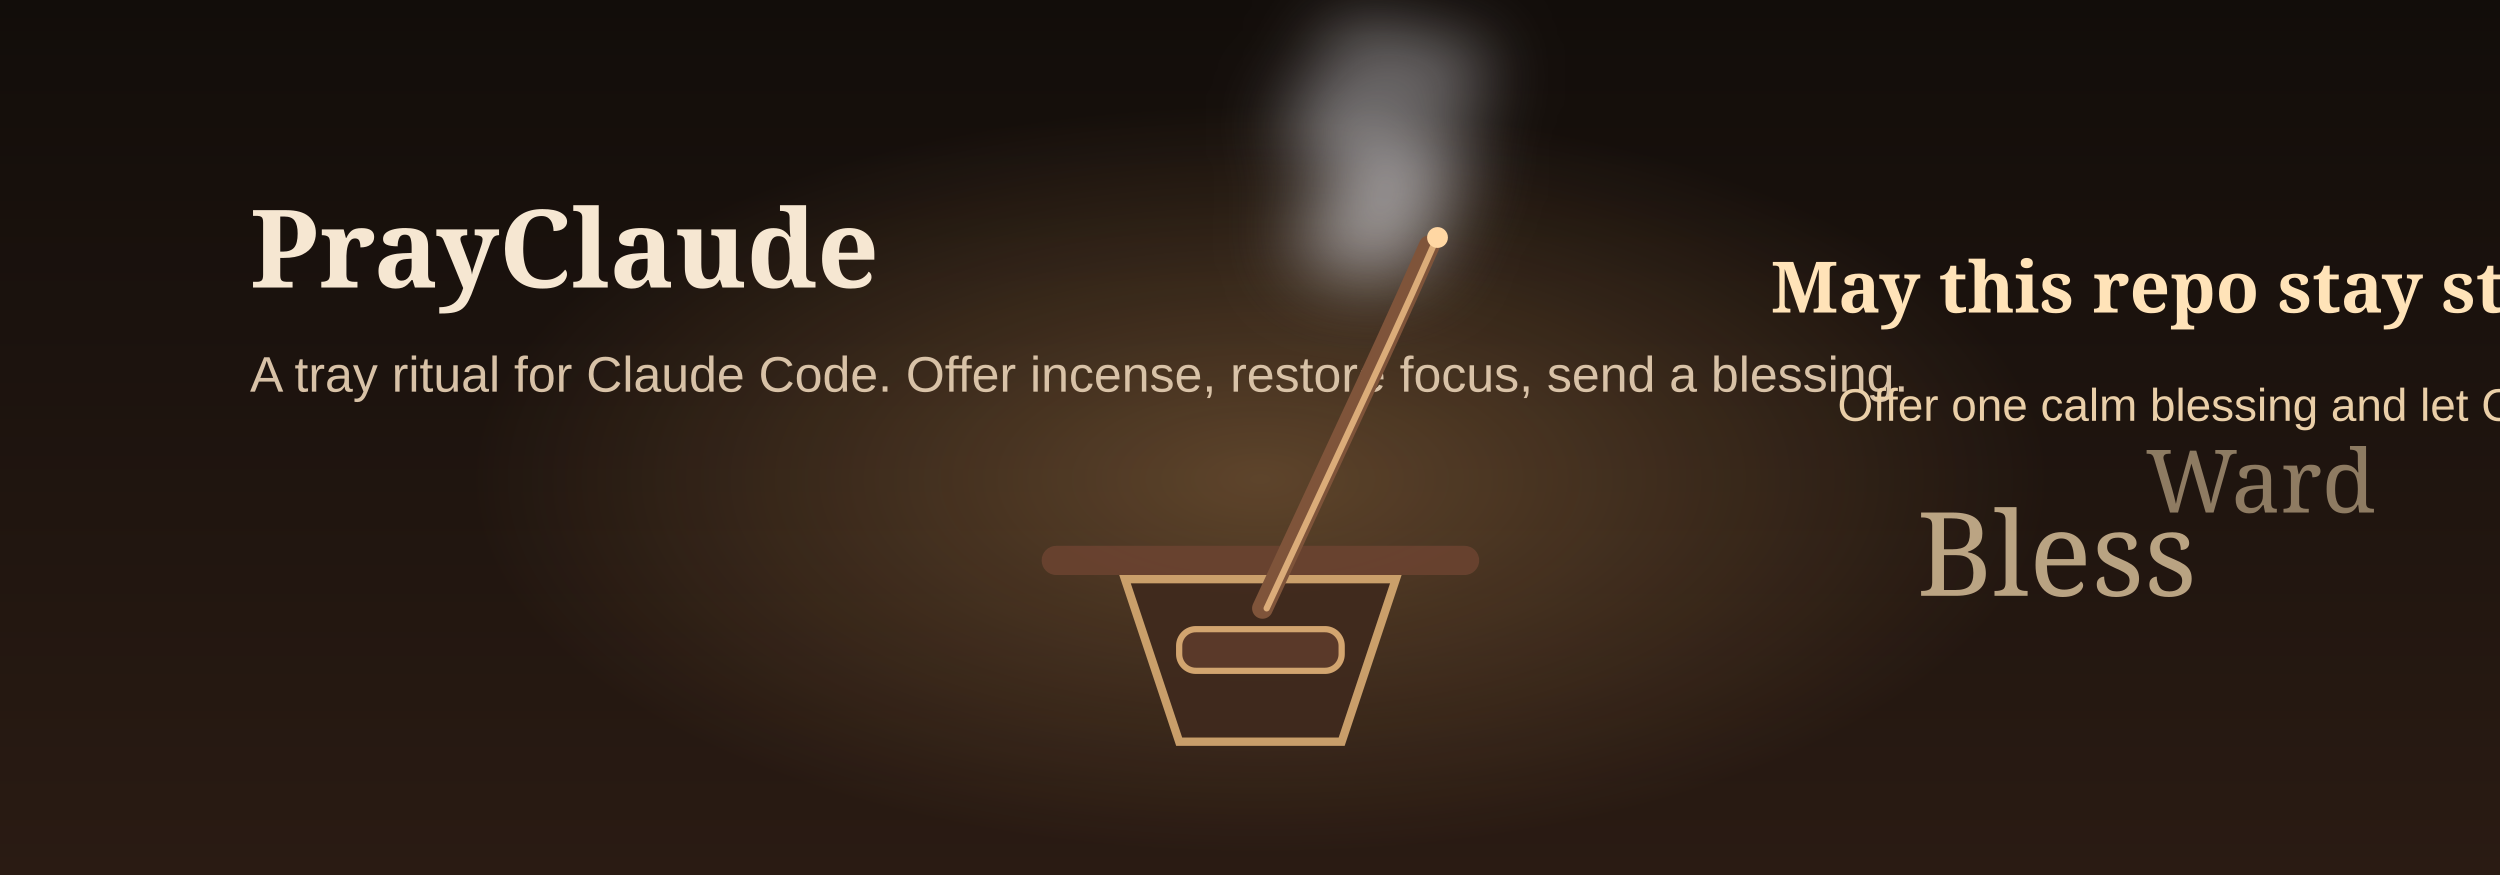
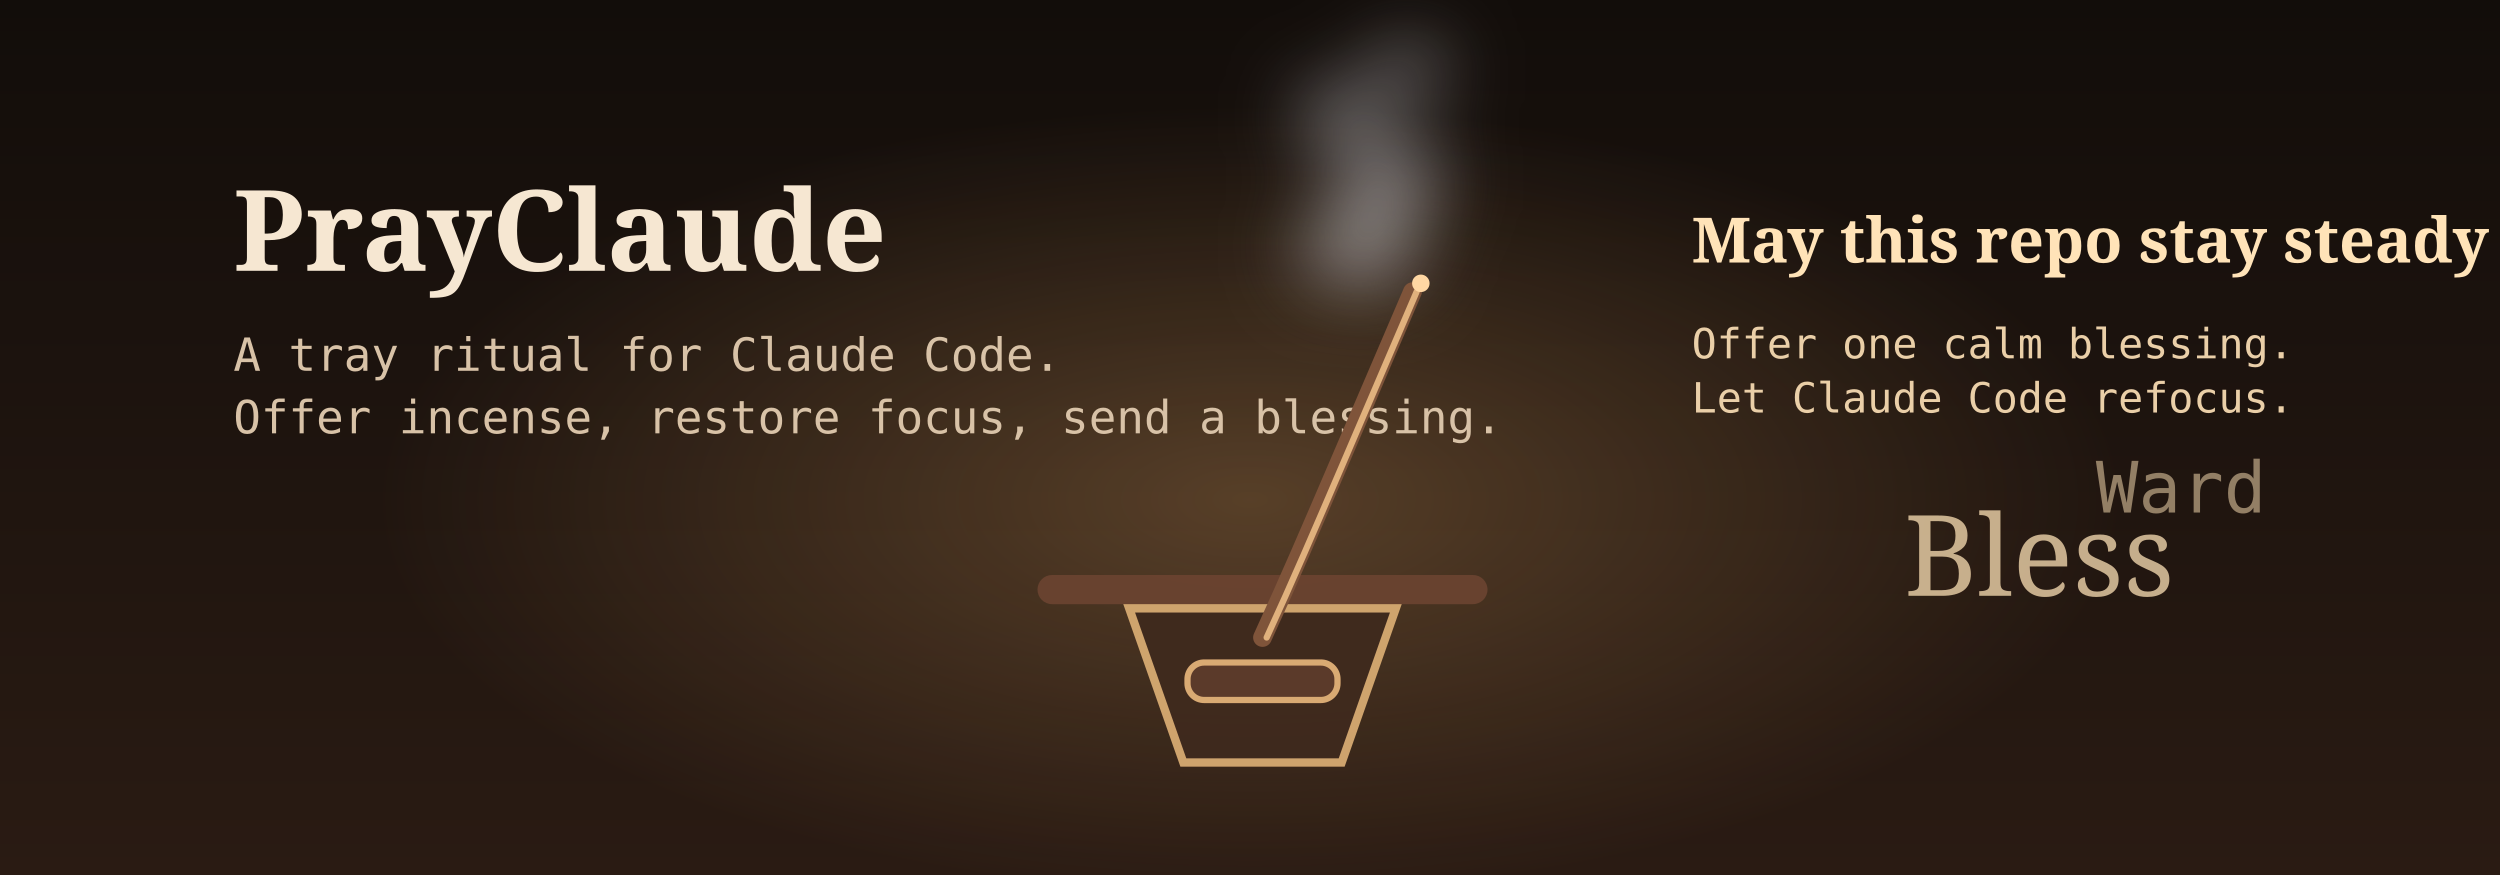
<svg xmlns="http://www.w3.org/2000/svg" width="1200" height="420" viewBox="0 0 1200 420" fill="none">
  <defs>
    <linearGradient id="bg" x1="0" y1="0" x2="0" y2="420" gradientUnits="userSpaceOnUse">
      <stop stop-color="#120D0A" />
      <stop offset="1" stop-color="#2A1B13" />
    </linearGradient>
-     <radialGradient id="glow" cx="0" cy="0" r="1" gradientUnits="userSpaceOnUse" gradientTransform="translate(605 230) rotate(90) scale(180 380)">
-       <stop stop-color="#FFBE73" stop-opacity="0.28" />
+     <radialGradient id="glow" cx="0" cy="0" r="1" gradientUnits="userSpaceOnUse" gradientTransform="translate(600 240) rotate(90) scale(190 420)">
+       <stop stop-color="#FFBE73" stop-opacity="0.25" />
      <stop offset="1" stop-color="#FFBE73" stop-opacity="0" />
    </radialGradient>
-     <radialGradient id="ember" cx="0" cy="0" r="1" gradientUnits="userSpaceOnUse" gradientTransform="translate(630 142) rotate(90) scale(28 28)">
+     <radialGradient id="ember" cx="0" cy="0" r="1" gradientUnits="userSpaceOnUse" gradientTransform="translate(626 156) rotate(90) scale(24 24)">
      <stop stop-color="#FFF1D6" />
      <stop offset="0.45" stop-color="#FFA45B" stop-opacity="0.95" />
      <stop offset="1" stop-color="#FF6E2D" stop-opacity="0" />
    </radialGradient>
    <filter id="blur" x="0" y="0" width="1200" height="420" filterUnits="userSpaceOnUse" color-interpolation-filters="sRGB">
      <feGaussianBlur stdDeviation="18" />
    </filter>
  </defs>
  <rect width="1200" height="420" fill="url(#bg)" />
  <rect width="1200" height="420" fill="url(#glow)" />
-   <g filter="url(#blur)" opacity="0.65">
-     <ellipse cx="656" cy="112" rx="34" ry="20" fill="#E8E8EE" />
-     <ellipse cx="676" cy="80" rx="28" ry="18" fill="#E8E8EE" />
-     <ellipse cx="642" cy="60" rx="24" ry="16" fill="#E8E8EE" />
-     <ellipse cx="690" cy="36" rx="22" ry="14" fill="#E8E8EE" />
-     <ellipse cx="654" cy="24" rx="18" ry="12" fill="#E8E8EE" />
+   <g filter="url(#blur)" opacity="0.55">
+     <ellipse cx="652" cy="118" rx="28" ry="18" fill="#E8E8EE" />
+     <ellipse cx="668" cy="86" rx="24" ry="16" fill="#E8E8EE" />
+     <ellipse cx="644" cy="56" rx="20" ry="14" fill="#E8E8EE" />
+     <ellipse cx="676" cy="34" rx="17" ry="12" fill="#E8E8EE" />
  </g>
-   <text x="120" y="138" fill="#F6E7D2" font-size="52" font-family="Georgia, serif" font-weight="700">PrayClaude</text>
-   <text x="120" y="188" fill="#D8C2A7" font-size="24" font-family="Arial, sans-serif">A tray ritual for Claude Code. Offer incense, restore focus, send a blessing.</text>
-   <g opacity="0.9">
-     <rect x="500" y="262" width="210" height="14" rx="7" fill="#6A4330" />
-     <path d="M540 278H670L644 356H566L540 278Z" fill="#3F291D" />
-     <path d="M540 278H670L644 356H566L540 278Z" stroke="#D8AB72" stroke-width="4" />
-     <rect x="566" y="302" width="78" height="20" rx="8" fill="#5C3A2A" stroke="#E2B178" stroke-width="3" />
+   <text x="112" y="130" fill="#F6E7D2" font-size="54" font-family="Georgia, serif" font-weight="700">PrayClaude</text>
+   <text x="112" y="178" fill="#D8C2A7" font-size="22" font-family="'Share Tech Mono', monospace">A tray ritual for Claude Code.</text>
+   <text x="112" y="208" fill="#D8C2A7" font-size="22" font-family="'Share Tech Mono', monospace">Offer incense, restore focus, send a blessing.</text>
+   <g opacity="0.94">
+     <rect x="498" y="276" width="216" height="14" rx="7" fill="#6A4330" />
+     <path d="M542 292H670L644 366H568L542 292Z" fill="#3F291D" />
+     <path d="M542 292H670L644 366H568L542 292Z" stroke="#D8AB72" stroke-width="4" />
+     <rect x="570" y="318" width="72" height="18" rx="8" fill="#5C3A2A" stroke="#E2B178" stroke-width="3" />
  </g>
-   <path d="M606 292C619 264 632 236 645 208C658 180 672 150 686 118" stroke="#7F543A" stroke-width="10" stroke-linecap="round" />
-   <path d="M608 292C621 264 634 236 647 208C660 180 674 150 688 118" stroke="#E5B680" stroke-width="3" stroke-linecap="round" opacity="0.9" />
-   <circle cx="690" cy="114" r="26" fill="url(#ember)" />
-   <circle cx="690" cy="114" r="5" fill="#FFD7A3" />
-   <text x="850" y="150" fill="#FFE3B8" font-size="34" font-family="Georgia, serif" font-weight="700">May this repo stay steady</text>
-   <text x="882" y="202" fill="#EACFA8" font-size="22" font-family="Arial, sans-serif">Offer one calm blessing and let Claude Code refocus.</text>
-   <text x="920" y="286" fill="#F4D9AE" font-size="56" font-family="Georgia, serif" opacity="0.72">Bless</text>
-   <text x="1030" y="246" fill="#F4D9AE" font-size="42" font-family="Georgia, serif" opacity="0.52">Ward</text>
+   <path d="M606 306C618 280 630 252 642 224C654 196 666 168 678 140" stroke="#7F543A" stroke-width="9" stroke-linecap="round" />
+   <path d="M608 306C620 280 632 252 644 224C656 196 668 168 680 140" stroke="#E5B680" stroke-width="3" stroke-linecap="round" opacity="0.95" />
+   <circle cx="682" cy="136" r="22" fill="url(#ember)" />
+   <circle cx="682" cy="136" r="4.2" fill="#FFD7A3" />
+   <text x="812" y="126" fill="#FFE3B8" font-size="30" font-family="Georgia, serif" font-weight="700">May this repo stay steady</text>
+   <text x="812" y="172" fill="#EACFA8" font-size="20" font-family="'Share Tech Mono', monospace">Offer one calm blessing.</text>
+   <text x="812" y="198" fill="#EACFA8" font-size="20" font-family="'Share Tech Mono', monospace">Let Claude Code refocus.</text>
+   <text x="914" y="286" fill="#F4D9AE" font-size="54" font-family="Georgia, serif" opacity="0.78">Bless</text>
+   <text x="1006" y="246" fill="#F4D9AE" font-size="34" font-family="'Share Tech Mono', monospace" opacity="0.54">Ward</text>
</svg>
